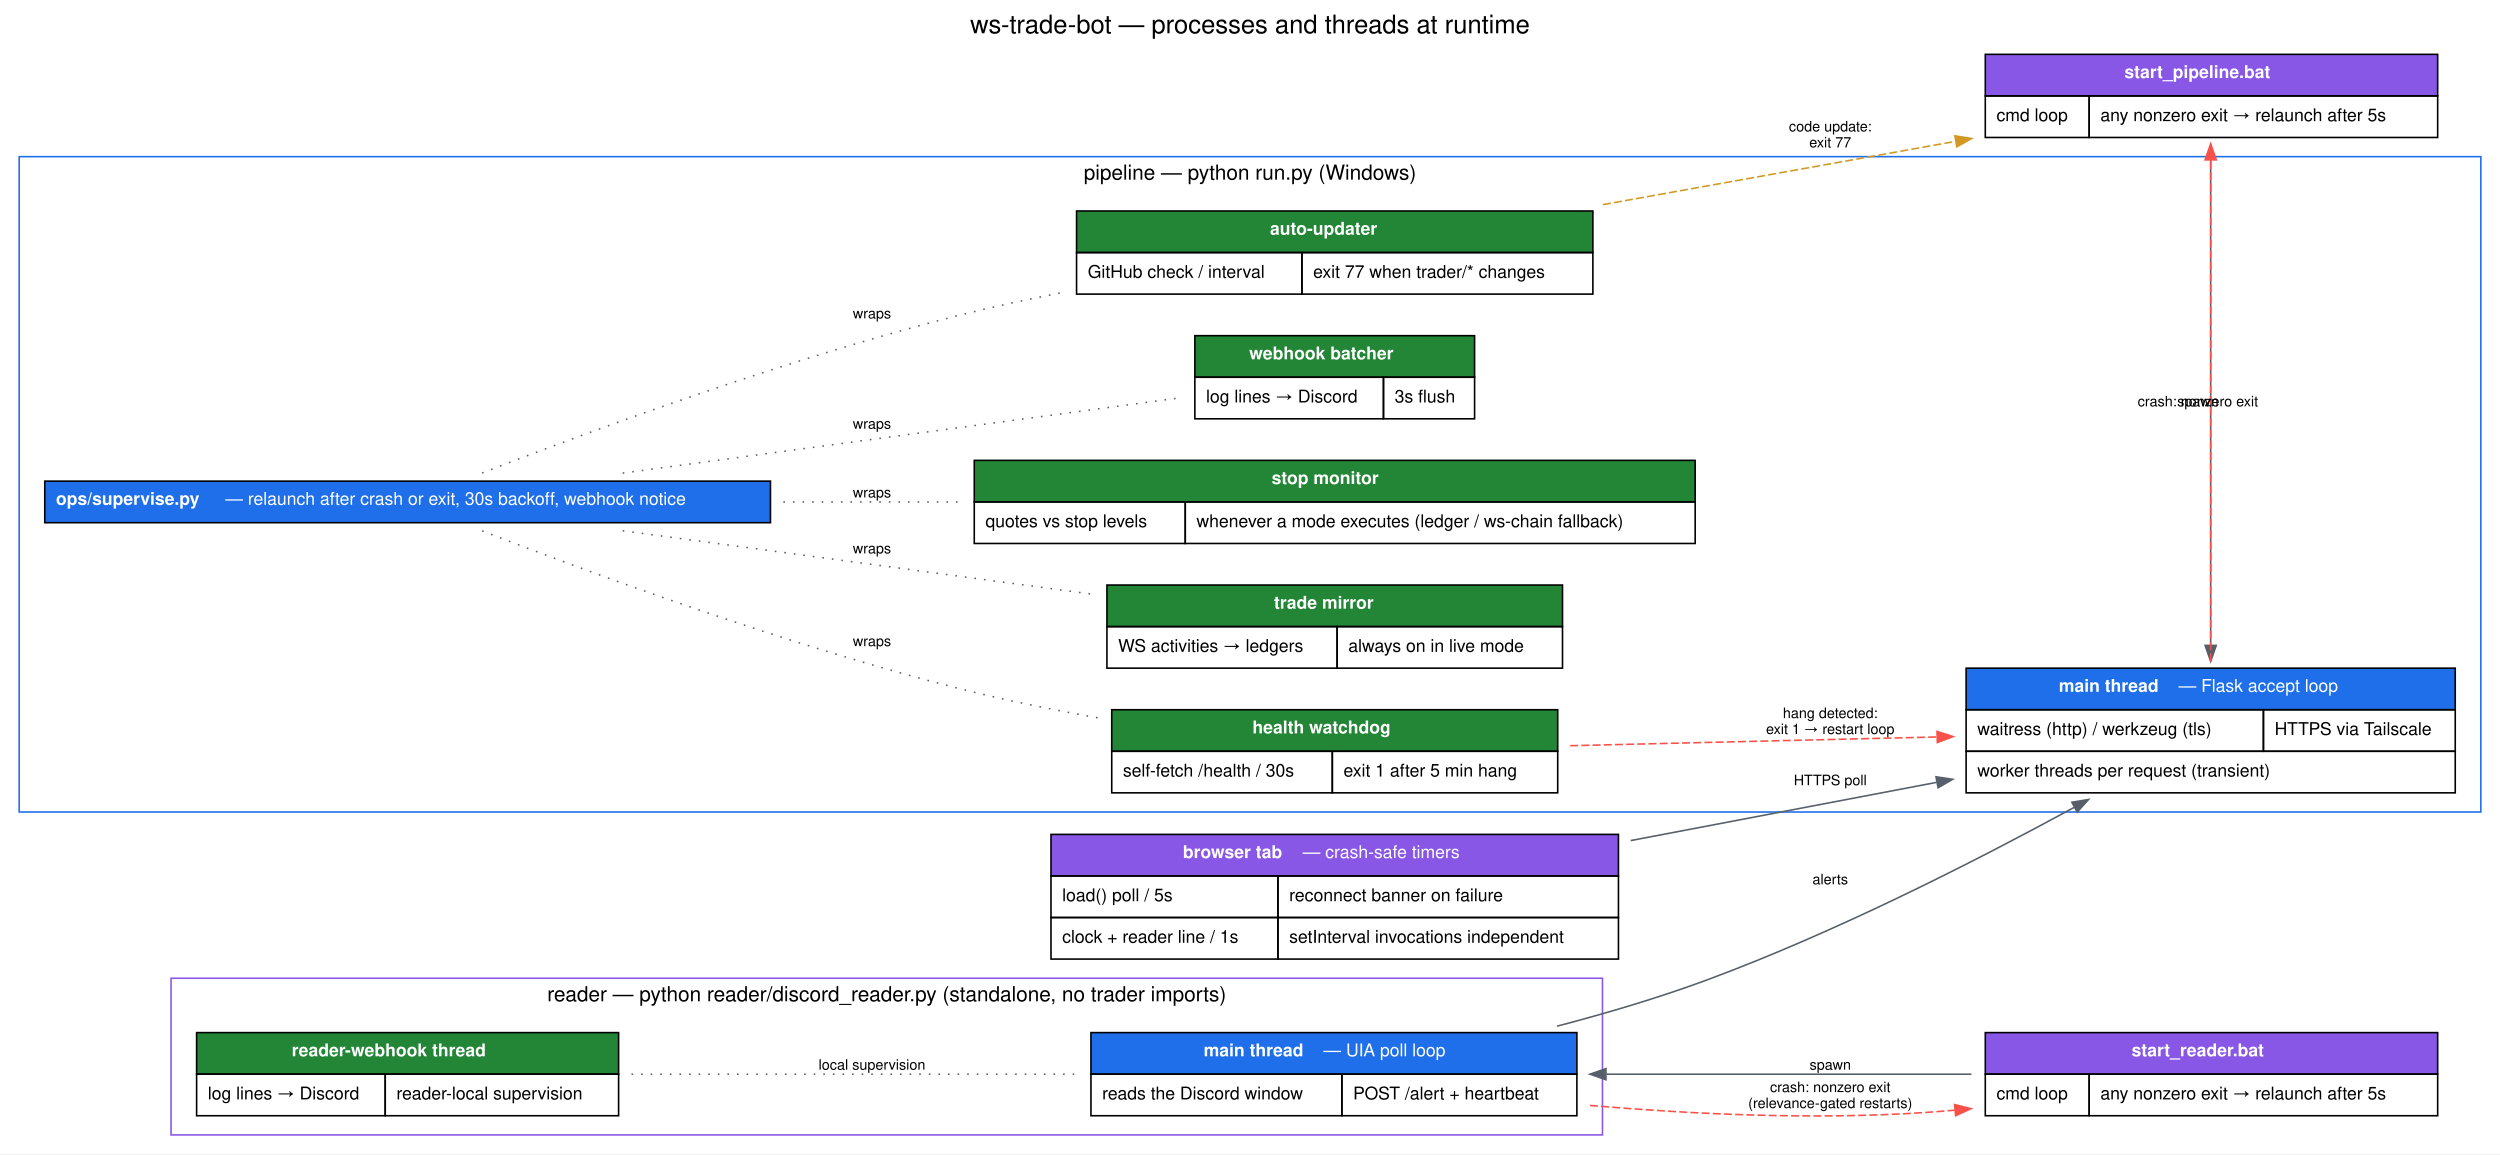
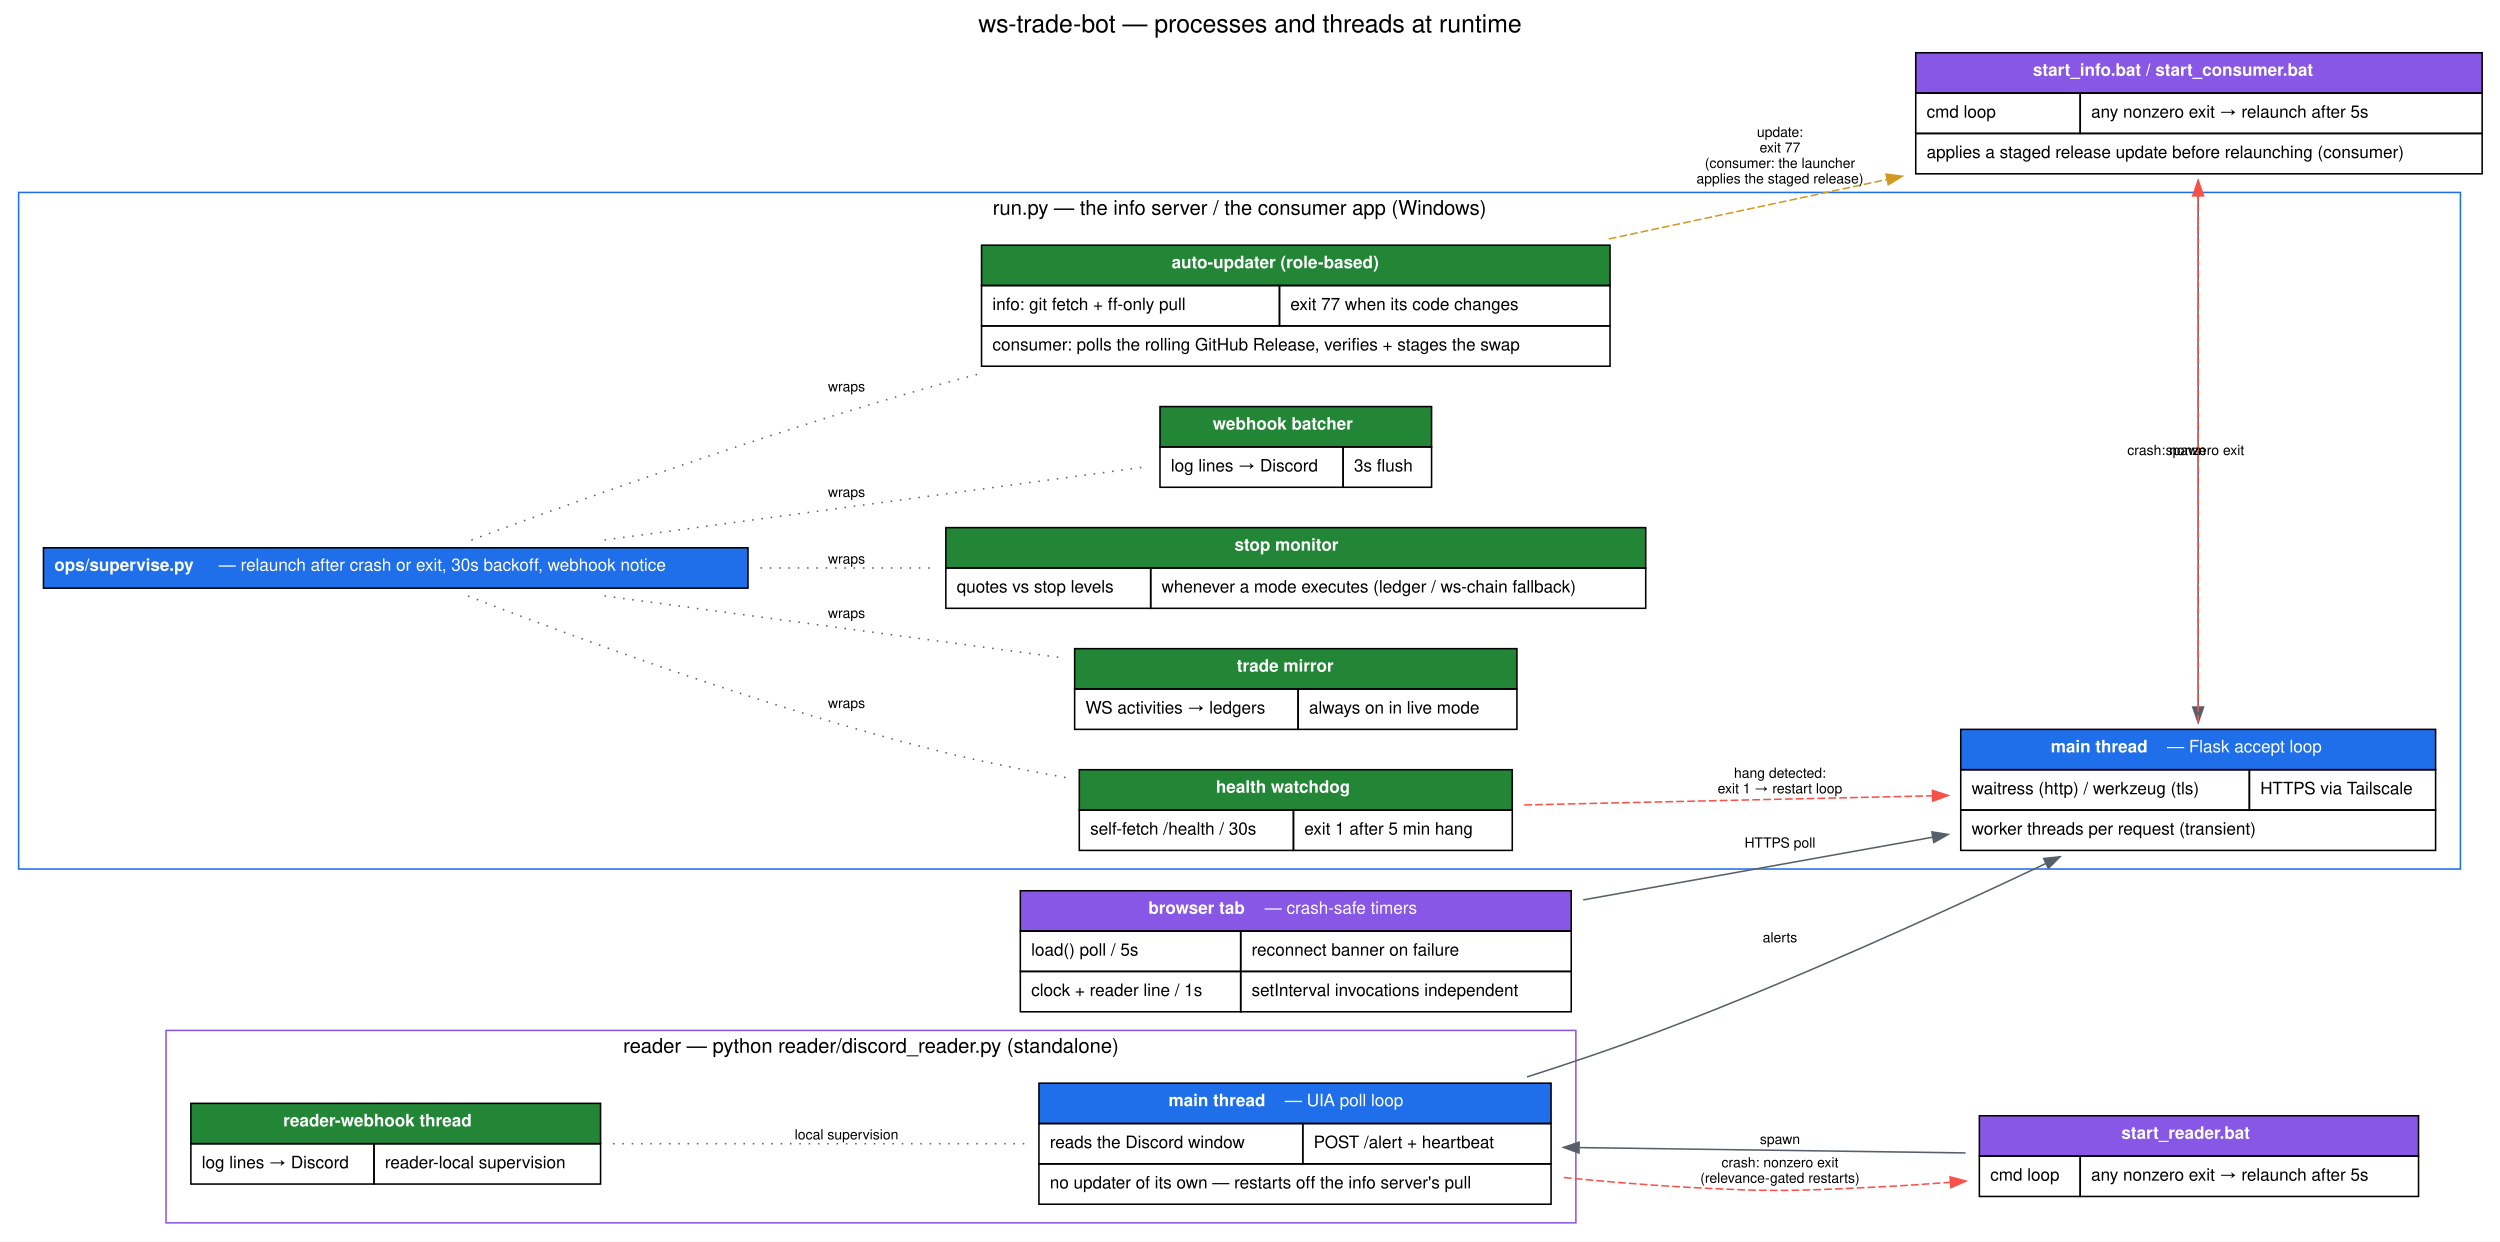
- <svg xmlns="http://www.w3.org/2000/svg" width="1564pt" height="722pt" viewBox="0.00 0.00 1564.00 722.00">
-   <g id="graph0" class="graph" transform="scale(1 1) rotate(0) translate(4 718)">
-     <polygon fill="white" stroke="transparent" points="-4,4 -4,-718 1560,-718 1560,4 -4,4" />
-     <text text-anchor="middle" x="778" y="-697.2" font-family="Helvetica,sans-Serif" font-size="16.00">ws-trade-bot — processes and threads at runtime</text>
+ <svg xmlns="http://www.w3.org/2000/svg" width="1611pt" height="800pt" viewBox="0.00 0.00 1611.00 800.00">
+   <g id="graph0" class="graph" transform="scale(1 1) rotate(0) translate(4 796)">
+     <polygon fill="white" stroke="transparent" points="-4,4 -4,-796 1607,-796 1607,4 -4,4" />
+     <text text-anchor="middle" x="801.5" y="-775.2" font-family="Helvetica,sans-Serif" font-size="16.00">ws-trade-bot — processes and threads at runtime</text>
    <g id="clust1" class="cluster">
-       <polygon fill="none" stroke="#1f6feb" points="8,-210 8,-620 1548,-620 1548,-210 8,-210" />
-       <text text-anchor="middle" x="778" y="-605.6" font-family="Helvetica,sans-Serif" font-size="13.00">pipeline — python run.py (Windows)</text>
+       <polygon fill="none" stroke="#1f6feb" points="8,-236 8,-672 1581.5,-672 1581.5,-236 8,-236" />
+       <text text-anchor="middle" x="794.75" y="-657.6" font-family="Helvetica,sans-Serif" font-size="13.00">run.py — the info server / the consumer app (Windows)</text>
    </g>
    <g id="clust2" class="cluster">
-       <polygon fill="none" stroke="#8957e5" points="103,-8 103,-106 998.5,-106 998.5,-8 103,-8" />
-       <text text-anchor="middle" x="550.75" y="-91.6" font-family="Helvetica,sans-Serif" font-size="13.00">reader — python reader/discord_reader.py (standalone, no trader imports)</text>
+       <polygon fill="none" stroke="#8957e5" points="103,-8 103,-132 1011.5,-132 1011.5,-8 103,-8" />
+       <text text-anchor="middle" x="557.25" y="-117.6" font-family="Helvetica,sans-Serif" font-size="13.00">reader — python reader/discord_reader.py (standalone)</text>
    </g>
    <g id="node1" class="node">
-       <polygon fill="white" stroke="transparent" points="1237.5,-632 1237.5,-684 1520.5,-684 1520.5,-632 1237.5,-632" />
-       <polygon fill="#8957e5" stroke="transparent" points="1238,-658 1238,-684 1521,-684 1521,-658 1238,-658" />
-       <polygon fill="none" stroke="black" points="1238,-658 1238,-684 1521,-684 1521,-658 1238,-658" />
-       <text text-anchor="start" x="1325" y="-669.2" font-family="Helvetica,sans-Serif" font-weight="bold" font-size="11.00" fill="white">start_pipeline.bat</text>
-       <polygon fill="none" stroke="black" points="1238,-632 1238,-658 1303,-658 1303,-632 1238,-632" />
-       <text text-anchor="start" x="1245" y="-642.2" font-family="Helvetica,sans-Serif" font-size="11.00">cmd loop</text>
-       <polygon fill="none" stroke="black" points="1303,-632 1303,-658 1521,-658 1521,-632 1303,-632" />
-       <text text-anchor="start" x="1310" y="-642.2" font-family="Helvetica,sans-Serif" font-size="11.00">any nonzero exit → relaunch after 5s</text>
+       <polygon fill="white" stroke="transparent" points="1230,-684 1230,-762 1595,-762 1595,-684 1230,-684" />
+       <polygon fill="#8957e5" stroke="transparent" points="1230.5,-736 1230.5,-762 1595.5,-762 1595.5,-736 1230.5,-736" />
+       <polygon fill="none" stroke="black" points="1230.5,-736 1230.5,-762 1595.5,-762 1595.5,-736 1230.5,-736" />
+       <text text-anchor="start" x="1306" y="-747.2" font-family="Helvetica,sans-Serif" font-weight="bold" font-size="11.00" fill="white">start_info.bat / start_consumer.bat</text>
+       <polygon fill="none" stroke="black" points="1230.5,-710 1230.5,-736 1336.5,-736 1336.5,-710 1230.5,-710" />
+       <text text-anchor="start" x="1237.5" y="-720.2" font-family="Helvetica,sans-Serif" font-size="11.00">cmd loop</text>
+       <polygon fill="none" stroke="black" points="1336.5,-710 1336.5,-736 1595.5,-736 1595.5,-710 1336.5,-710" />
+       <text text-anchor="start" x="1343.5" y="-720.2" font-family="Helvetica,sans-Serif" font-size="11.00">any nonzero exit → relaunch after 5s</text>
+       <polygon fill="none" stroke="black" points="1230.5,-684 1230.5,-710 1595.5,-710 1595.5,-684 1230.5,-684" />
+       <text text-anchor="start" x="1237.5" y="-694.2" font-family="Helvetica,sans-Serif" font-size="11.00">applies a staged release update before relaunching (consumer)</text>
    </g>
    <g id="node3" class="node">
-       <polygon fill="white" stroke="transparent" points="1226,-222 1226,-300 1532,-300 1532,-222 1226,-222" />
-       <polygon fill="#1f6feb" stroke="transparent" points="1226,-274 1226,-300 1532,-300 1532,-274 1226,-274" />
-       <polygon fill="none" stroke="black" points="1226,-274 1226,-300 1532,-300 1532,-274 1226,-274" />
-       <text text-anchor="start" x="1284" y="-285.2" font-family="Helvetica,sans-Serif" font-weight="bold" font-size="11.00" fill="white">main thread</text>
-       <text text-anchor="start" x="1359" y="-285.2" font-family="Helvetica,sans-Serif" font-size="11.00" fill="white"> — Flask accept loop</text>
-       <polygon fill="none" stroke="black" points="1226,-248 1226,-274 1412,-274 1412,-248 1226,-248" />
-       <text text-anchor="start" x="1233" y="-258.2" font-family="Helvetica,sans-Serif" font-size="11.00">waitress (http) / werkzeug (tls)</text>
-       <polygon fill="none" stroke="black" points="1412,-248 1412,-274 1532,-274 1532,-248 1412,-248" />
-       <text text-anchor="start" x="1419" y="-258.2" font-family="Helvetica,sans-Serif" font-size="11.00">HTTPS via Tailscale</text>
-       <polygon fill="none" stroke="black" points="1226,-222 1226,-248 1532,-248 1532,-222 1226,-222" />
-       <text text-anchor="start" x="1233" y="-232.2" font-family="Helvetica,sans-Serif" font-size="11.00">worker threads per request (transient)</text>
+       <polygon fill="white" stroke="transparent" points="1259.5,-248 1259.5,-326 1565.5,-326 1565.5,-248 1259.5,-248" />
+       <polygon fill="#1f6feb" stroke="transparent" points="1259.5,-300 1259.5,-326 1565.5,-326 1565.5,-300 1259.5,-300" />
+       <polygon fill="none" stroke="black" points="1259.5,-300 1259.5,-326 1565.5,-326 1565.5,-300 1259.5,-300" />
+       <text text-anchor="start" x="1317.5" y="-311.2" font-family="Helvetica,sans-Serif" font-weight="bold" font-size="11.00" fill="white">main thread</text>
+       <text text-anchor="start" x="1392.5" y="-311.2" font-family="Helvetica,sans-Serif" font-size="11.00" fill="white"> — Flask accept loop</text>
+       <polygon fill="none" stroke="black" points="1259.5,-274 1259.5,-300 1445.5,-300 1445.5,-274 1259.5,-274" />
+       <text text-anchor="start" x="1266.5" y="-284.2" font-family="Helvetica,sans-Serif" font-size="11.00">waitress (http) / werkzeug (tls)</text>
+       <polygon fill="none" stroke="black" points="1445.5,-274 1445.5,-300 1565.5,-300 1565.5,-274 1445.5,-274" />
+       <text text-anchor="start" x="1452.5" y="-284.2" font-family="Helvetica,sans-Serif" font-size="11.00">HTTPS via Tailscale</text>
+       <polygon fill="none" stroke="black" points="1259.5,-248 1259.5,-274 1565.5,-274 1565.5,-248 1259.5,-248" />
+       <text text-anchor="start" x="1266.5" y="-258.2" font-family="Helvetica,sans-Serif" font-size="11.00">worker threads per request (transient)</text>
    </g>
    <g id="edge1" class="edge">
-       <path fill="none" stroke="#57606a" d="M1379,-628C1379,-561.11 1379,-399.02 1379,-314.41" />
-       <polygon fill="#57606a" stroke="#57606a" points="1382.5,-314.24 1379,-304.24 1375.5,-314.24 1382.5,-314.24" />
-       <text text-anchor="middle" x="1371" y="-463.8" font-family="Helvetica,sans-Serif" font-size="9.00">spawn</text>
+       <path fill="none" stroke="#57606a" d="M1412.5,-679.78C1412.5,-599.6 1412.5,-428.07 1412.5,-340.63" />
+       <polygon fill="#57606a" stroke="#57606a" points="1416,-340.4 1412.5,-330.4 1409,-340.4 1416,-340.4" />
+       <text text-anchor="middle" x="1404.5" y="-502.8" font-family="Helvetica,sans-Serif" font-size="9.00">spawn</text>
    </g>
    <g id="node2" class="node">
-       <polygon fill="white" stroke="transparent" points="1237.5,-20 1237.5,-72 1520.5,-72 1520.5,-20 1237.5,-20" />
-       <polygon fill="#8957e5" stroke="transparent" points="1238,-46 1238,-72 1521,-72 1521,-46 1238,-46" />
-       <polygon fill="none" stroke="black" points="1238,-46 1238,-72 1521,-72 1521,-46 1238,-46" />
-       <text text-anchor="start" x="1329.5" y="-57.2" font-family="Helvetica,sans-Serif" font-weight="bold" font-size="11.00" fill="white">start_reader.bat</text>
-       <polygon fill="none" stroke="black" points="1238,-20 1238,-46 1303,-46 1303,-20 1238,-20" />
-       <text text-anchor="start" x="1245" y="-30.2" font-family="Helvetica,sans-Serif" font-size="11.00">cmd loop</text>
-       <polygon fill="none" stroke="black" points="1303,-20 1303,-46 1521,-46 1521,-20 1303,-20" />
-       <text text-anchor="start" x="1310" y="-30.2" font-family="Helvetica,sans-Serif" font-size="11.00">any nonzero exit → relaunch after 5s</text>
+       <polygon fill="white" stroke="transparent" points="1271,-25 1271,-77 1554,-77 1554,-25 1271,-25" />
+       <polygon fill="#8957e5" stroke="transparent" points="1271.5,-51 1271.5,-77 1554.5,-77 1554.5,-51 1271.5,-51" />
+       <polygon fill="none" stroke="black" points="1271.5,-51 1271.5,-77 1554.5,-77 1554.5,-51 1271.5,-51" />
+       <text text-anchor="start" x="1363" y="-62.2" font-family="Helvetica,sans-Serif" font-weight="bold" font-size="11.00" fill="white">start_reader.bat</text>
+       <polygon fill="none" stroke="black" points="1271.5,-25 1271.5,-51 1336.5,-51 1336.5,-25 1271.5,-25" />
+       <text text-anchor="start" x="1278.5" y="-35.2" font-family="Helvetica,sans-Serif" font-size="11.00">cmd loop</text>
+       <polygon fill="none" stroke="black" points="1336.5,-25 1336.5,-51 1554.5,-51 1554.5,-25 1336.5,-25" />
+       <text text-anchor="start" x="1343.5" y="-35.2" font-family="Helvetica,sans-Serif" font-size="11.00">any nonzero exit → relaunch after 5s</text>
    </g>
    <g id="node10" class="node">
-       <polygon fill="white" stroke="transparent" points="678.5,-20 678.5,-72 982.5,-72 982.5,-20 678.5,-20" />
-       <polygon fill="#1f6feb" stroke="transparent" points="678.5,-46 678.5,-72 982.5,-72 982.5,-46 678.5,-46" />
-       <polygon fill="none" stroke="black" points="678.5,-46 678.5,-72 982.5,-72 982.5,-46 678.5,-46" />
-       <text text-anchor="start" x="749" y="-57.2" font-family="Helvetica,sans-Serif" font-weight="bold" font-size="11.00" fill="white">main thread</text>
-       <text text-anchor="start" x="824" y="-57.2" font-family="Helvetica,sans-Serif" font-size="11.00" fill="white"> — UIA poll loop</text>
-       <polygon fill="none" stroke="black" points="678.5,-20 678.5,-46 835.5,-46 835.5,-20 678.5,-20" />
-       <text text-anchor="start" x="685.5" y="-30.2" font-family="Helvetica,sans-Serif" font-size="11.00">reads the Discord window</text>
-       <polygon fill="none" stroke="black" points="835.5,-20 835.5,-46 982.5,-46 982.5,-20 835.5,-20" />
-       <text text-anchor="start" x="842.5" y="-30.2" font-family="Helvetica,sans-Serif" font-size="11.00">POST /alert + heartbeat</text>
+       <polygon fill="white" stroke="transparent" points="665.5,-20 665.5,-98 995.5,-98 995.5,-20 665.5,-20" />
+       <polygon fill="#1f6feb" stroke="transparent" points="665.5,-72 665.5,-98 995.5,-98 995.5,-72 665.5,-72" />
+       <polygon fill="none" stroke="black" points="665.5,-72 665.5,-98 995.5,-98 995.5,-72 665.5,-72" />
+       <text text-anchor="start" x="749" y="-83.2" font-family="Helvetica,sans-Serif" font-weight="bold" font-size="11.00" fill="white">main thread</text>
+       <text text-anchor="start" x="824" y="-83.2" font-family="Helvetica,sans-Serif" font-size="11.00" fill="white"> — UIA poll loop</text>
+       <polygon fill="none" stroke="black" points="665.5,-46 665.5,-72 835.5,-72 835.5,-46 665.5,-46" />
+       <text text-anchor="start" x="672.5" y="-56.2" font-family="Helvetica,sans-Serif" font-size="11.00">reads the Discord window</text>
+       <polygon fill="none" stroke="black" points="835.5,-46 835.5,-72 995.5,-72 995.5,-46 835.5,-46" />
+       <text text-anchor="start" x="842.5" y="-56.2" font-family="Helvetica,sans-Serif" font-size="11.00">POST /alert + heartbeat</text>
+       <polygon fill="none" stroke="black" points="665.5,-20 665.5,-46 995.5,-46 995.5,-20 665.5,-20" />
+       <text text-anchor="start" x="672.5" y="-30.2" font-family="Helvetica,sans-Serif" font-size="11.00">no updater of its own — restarts off the info server's pull</text>
    </g>
    <g id="edge10" class="edge">
-       <path fill="none" stroke="#57606a" d="M1229.31,-46C1158.7,-46 1073.98,-46 1000.9,-46" />
-       <polygon fill="#57606a" stroke="#57606a" points="1000.67,-42.5 990.67,-46 1000.67,-49.5 1000.67,-42.5" />
-       <text text-anchor="middle" x="1141" y="-48.8" font-family="Helvetica,sans-Serif" font-size="9.00">spawn</text>
+       <path fill="none" stroke="#57606a" d="M1262.59,-53.05C1186.74,-54.1 1093.86,-55.38 1013.76,-56.49" />
+       <polygon fill="#57606a" stroke="#57606a" points="1013.51,-52.99 1003.56,-56.63 1013.6,-59.99 1013.51,-52.99" />
+       <text text-anchor="middle" x="1143" y="-58.8" font-family="Helvetica,sans-Serif" font-size="9.00">spawn</text>
    </g>
    <g id="edge2" class="edge">
-       <path fill="none" stroke="#f85149" stroke-dasharray="5,2" d="M1379,-304.24C1379,-381.53 1379,-542.31 1379,-617.54" />
-       <polygon fill="#f85149" stroke="#f85149" points="1375.5,-618 1379,-628 1382.5,-618 1375.5,-618" />
-       <text text-anchor="middle" x="1371" y="-463.8" font-family="Helvetica,sans-Serif" font-size="9.00">crash: nonzero exit</text>
+       <path fill="none" stroke="#f85149" stroke-dasharray="5,2" d="M1412.5,-330.4C1412.5,-410.71 1412.5,-582.25 1412.5,-669.56" />
+       <polygon fill="#f85149" stroke="#f85149" points="1409,-669.78 1412.5,-679.78 1416,-669.78 1409,-669.78" />
+       <text text-anchor="middle" x="1404.5" y="-502.8" font-family="Helvetica,sans-Serif" font-size="9.00">crash: nonzero exit</text>
    </g>
    <g id="node4" class="node">
-       <polygon fill="white" stroke="transparent" points="24,-391 24,-417 478,-417 478,-391 24,-391" />
-       <polygon fill="#1f6feb" stroke="transparent" points="24,-391 24,-417 478,-417 478,-391 24,-391" />
-       <polygon fill="none" stroke="black" points="24,-391 24,-417 478,-417 478,-391 24,-391" />
-       <text text-anchor="start" x="31" y="-402.2" font-family="Helvetica,sans-Serif" font-weight="bold" font-size="11.00" fill="white">ops/supervise.py</text>
-       <text text-anchor="start" x="137" y="-402.2" font-family="Helvetica,sans-Serif" font-size="11.00" fill="white"> — relaunch after crash or exit, 30s backoff, webhook notice</text>
+       <polygon fill="white" stroke="transparent" points="24,-417 24,-443 478,-443 478,-417 24,-417" />
+       <polygon fill="#1f6feb" stroke="transparent" points="24,-417 24,-443 478,-443 478,-417 24,-417" />
+       <polygon fill="none" stroke="black" points="24,-417 24,-443 478,-443 478,-417 24,-417" />
+       <text text-anchor="start" x="31" y="-428.2" font-family="Helvetica,sans-Serif" font-weight="bold" font-size="11.00" fill="white">ops/supervise.py</text>
+       <text text-anchor="start" x="137" y="-428.2" font-family="Helvetica,sans-Serif" font-size="11.00" fill="white"> — relaunch after crash or exit, 30s backoff, webhook notice</text>
    </g>
    <g id="node5" class="node">
-       <polygon fill="white" stroke="transparent" points="669,-534 669,-586 992,-586 992,-534 669,-534" />
-       <polygon fill="#238636" stroke="transparent" points="669.5,-560 669.5,-586 992.5,-586 992.5,-560 669.5,-560" />
-       <polygon fill="none" stroke="black" points="669.5,-560 669.5,-586 992.5,-586 992.5,-560 669.5,-560" />
-       <text text-anchor="start" x="790.5" y="-571.2" font-family="Helvetica,sans-Serif" font-weight="bold" font-size="11.00" fill="white">auto-updater</text>
-       <polygon fill="none" stroke="black" points="669.5,-534 669.5,-560 810.5,-560 810.5,-534 669.5,-534" />
-       <text text-anchor="start" x="676.5" y="-544.2" font-family="Helvetica,sans-Serif" font-size="11.00">GitHub check / interval</text>
-       <polygon fill="none" stroke="black" points="810.5,-534 810.5,-560 992.5,-560 992.5,-534 810.5,-534" />
-       <text text-anchor="start" x="817.5" y="-544.2" font-family="Helvetica,sans-Serif" font-size="11.00">exit 77 when trader/* changes</text>
+       <polygon fill="white" stroke="transparent" points="628,-560 628,-638 1033,-638 1033,-560 628,-560" />
+       <polygon fill="#238636" stroke="transparent" points="628.5,-612 628.5,-638 1033.5,-638 1033.5,-612 628.5,-612" />
+       <polygon fill="none" stroke="black" points="628.5,-612 628.5,-638 1033.5,-638 1033.5,-612 628.5,-612" />
+       <text text-anchor="start" x="751" y="-623.2" font-family="Helvetica,sans-Serif" font-weight="bold" font-size="11.00" fill="white">auto-updater (role-based)</text>
+       <polygon fill="none" stroke="black" points="628.5,-586 628.5,-612 820.5,-612 820.5,-586 628.5,-586" />
+       <text text-anchor="start" x="635.5" y="-596.2" font-family="Helvetica,sans-Serif" font-size="11.00">info: git fetch + ff-only pull</text>
+       <polygon fill="none" stroke="black" points="820.5,-586 820.5,-612 1033.5,-612 1033.5,-586 820.5,-586" />
+       <text text-anchor="start" x="827.5" y="-596.2" font-family="Helvetica,sans-Serif" font-size="11.00">exit 77 when its code changes</text>
+       <polygon fill="none" stroke="black" points="628.5,-560 628.5,-586 1033.5,-586 1033.5,-560 628.5,-560" />
+       <text text-anchor="start" x="635.5" y="-570.2" font-family="Helvetica,sans-Serif" font-size="11.00">consumer: polls the rolling GitHub Release, verifies + stages the swap</text>
    </g>
    <g id="edge3" class="edge">
-       <path fill="none" stroke="#57606a" stroke-dasharray="1,5" d="M297.61,-422.1C362.98,-447.43 487.52,-493.44 597,-521 617.54,-526.17 639.28,-530.84 660.89,-535.01" />
-       <text text-anchor="middle" x="541.5" y="-518.8" font-family="Helvetica,sans-Serif" font-size="9.00">wraps</text>
+       <path fill="none" stroke="#57606a" stroke-dasharray="1,5" d="M299.77,-448.01C365.9,-472.53 489.37,-516.81 597,-547 607.85,-550.04 619.03,-553.03 630.34,-555.93" />
+       <text text-anchor="middle" x="541.5" y="-543.8" font-family="Helvetica,sans-Serif" font-size="9.00">wraps</text>
    </g>
    <g id="node6" class="node">
-       <polygon fill="white" stroke="transparent" points="688,-300 688,-352 973,-352 973,-300 688,-300" />
-       <polygon fill="#238636" stroke="transparent" points="688.5,-326 688.5,-352 973.5,-352 973.5,-326 688.5,-326" />
-       <polygon fill="none" stroke="black" points="688.5,-326 688.5,-352 973.5,-352 973.5,-326 688.5,-326" />
-       <text text-anchor="start" x="793" y="-337.2" font-family="Helvetica,sans-Serif" font-weight="bold" font-size="11.00" fill="white">trade mirror</text>
-       <polygon fill="none" stroke="black" points="688.5,-300 688.5,-326 832.5,-326 832.5,-300 688.5,-300" />
-       <text text-anchor="start" x="695.5" y="-310.2" font-family="Helvetica,sans-Serif" font-size="11.00">WS activities → ledgers</text>
-       <polygon fill="none" stroke="black" points="832.5,-300 832.5,-326 973.5,-326 973.5,-300 832.5,-300" />
-       <text text-anchor="start" x="839.5" y="-310.2" font-family="Helvetica,sans-Serif" font-size="11.00">always on in live mode</text>
+       <polygon fill="white" stroke="transparent" points="688,-326 688,-378 973,-378 973,-326 688,-326" />
+       <polygon fill="#238636" stroke="transparent" points="688.5,-352 688.5,-378 973.5,-378 973.5,-352 688.5,-352" />
+       <polygon fill="none" stroke="black" points="688.5,-352 688.5,-378 973.5,-378 973.5,-352 688.5,-352" />
+       <text text-anchor="start" x="793" y="-363.2" font-family="Helvetica,sans-Serif" font-weight="bold" font-size="11.00" fill="white">trade mirror</text>
+       <polygon fill="none" stroke="black" points="688.5,-326 688.5,-352 832.5,-352 832.5,-326 688.5,-326" />
+       <text text-anchor="start" x="695.5" y="-336.2" font-family="Helvetica,sans-Serif" font-size="11.00">WS activities → ledgers</text>
+       <polygon fill="none" stroke="black" points="832.5,-326 832.5,-352 973.5,-352 973.5,-326 832.5,-326" />
+       <text text-anchor="start" x="839.5" y="-336.2" font-family="Helvetica,sans-Serif" font-size="11.00">always on in live mode</text>
    </g>
    <g id="edge4" class="edge">
-       <path fill="none" stroke="#57606a" stroke-dasharray="1,5" d="M385.58,-385.96C473.53,-374.08 588.81,-358.51 679.85,-346.21" />
-       <text text-anchor="middle" x="541.5" y="-371.8" font-family="Helvetica,sans-Serif" font-size="9.00">wraps</text>
+       <path fill="none" stroke="#57606a" stroke-dasharray="1,5" d="M385.58,-411.96C473.53,-400.08 588.81,-384.51 679.85,-372.21" />
+       <text text-anchor="middle" x="541.5" y="-397.8" font-family="Helvetica,sans-Serif" font-size="9.00">wraps</text>
    </g>
    <g id="node7" class="node">
-       <polygon fill="white" stroke="transparent" points="605,-378 605,-430 1056,-430 1056,-378 605,-378" />
-       <polygon fill="#238636" stroke="transparent" points="605.5,-404 605.5,-430 1056.5,-430 1056.5,-404 605.5,-404" />
-       <polygon fill="none" stroke="black" points="605.5,-404 605.5,-430 1056.5,-430 1056.5,-404 605.5,-404" />
-       <text text-anchor="start" x="791.5" y="-415.2" font-family="Helvetica,sans-Serif" font-weight="bold" font-size="11.00" fill="white">stop monitor</text>
-       <polygon fill="none" stroke="black" points="605.5,-378 605.5,-404 737.5,-404 737.5,-378 605.5,-378" />
-       <text text-anchor="start" x="612.5" y="-388.2" font-family="Helvetica,sans-Serif" font-size="11.00">quotes vs stop levels</text>
-       <polygon fill="none" stroke="black" points="737.5,-378 737.5,-404 1056.5,-404 1056.5,-378 737.5,-378" />
-       <text text-anchor="start" x="744.5" y="-388.2" font-family="Helvetica,sans-Serif" font-size="11.00">whenever a mode executes (ledger / ws-chain fallback)</text>
+       <polygon fill="white" stroke="transparent" points="605,-404 605,-456 1056,-456 1056,-404 605,-404" />
+       <polygon fill="#238636" stroke="transparent" points="605.5,-430 605.5,-456 1056.5,-456 1056.5,-430 605.5,-430" />
+       <polygon fill="none" stroke="black" points="605.5,-430 605.5,-456 1056.5,-456 1056.5,-430 605.5,-430" />
+       <text text-anchor="start" x="791.5" y="-441.2" font-family="Helvetica,sans-Serif" font-weight="bold" font-size="11.00" fill="white">stop monitor</text>
+       <polygon fill="none" stroke="black" points="605.5,-404 605.5,-430 737.5,-430 737.5,-404 605.5,-404" />
+       <text text-anchor="start" x="612.5" y="-414.2" font-family="Helvetica,sans-Serif" font-size="11.00">quotes vs stop levels</text>
+       <polygon fill="none" stroke="black" points="737.5,-404 737.5,-430 1056.5,-430 1056.5,-404 737.5,-404" />
+       <text text-anchor="start" x="744.5" y="-414.2" font-family="Helvetica,sans-Serif" font-size="11.00">whenever a mode executes (ledger / ws-chain fallback)</text>
    </g>
    <g id="edge5" class="edge">
-       <path fill="none" stroke="#57606a" stroke-dasharray="1,5" d="M486.06,-404C522.64,-404 560.44,-404 596.98,-404" />
-       <text text-anchor="middle" x="541.5" y="-406.8" font-family="Helvetica,sans-Serif" font-size="9.00">wraps</text>
+       <path fill="none" stroke="#57606a" stroke-dasharray="1,5" d="M486.06,-430C522.64,-430 560.44,-430 596.98,-430" />
+       <text text-anchor="middle" x="541.5" y="-432.8" font-family="Helvetica,sans-Serif" font-size="9.00">wraps</text>
    </g>
    <g id="node8" class="node">
-       <polygon fill="white" stroke="transparent" points="743,-456 743,-508 918,-508 918,-456 743,-456" />
-       <polygon fill="#238636" stroke="transparent" points="743.5,-482 743.5,-508 918.5,-508 918.5,-482 743.5,-482" />
-       <polygon fill="none" stroke="black" points="743.5,-482 743.5,-508 918.5,-508 918.5,-482 743.5,-482" />
-       <text text-anchor="start" x="777.5" y="-493.2" font-family="Helvetica,sans-Serif" font-weight="bold" font-size="11.00" fill="white">webhook batcher</text>
-       <polygon fill="none" stroke="black" points="743.5,-456 743.5,-482 861.5,-482 861.5,-456 743.5,-456" />
-       <text text-anchor="start" x="750.5" y="-466.2" font-family="Helvetica,sans-Serif" font-size="11.00">log lines → Discord</text>
-       <polygon fill="none" stroke="black" points="861.5,-456 861.5,-482 918.5,-482 918.5,-456 861.5,-456" />
-       <text text-anchor="start" x="868.5" y="-466.2" font-family="Helvetica,sans-Serif" font-size="11.00">3s flush</text>
+       <polygon fill="white" stroke="transparent" points="743,-482 743,-534 918,-534 918,-482 743,-482" />
+       <polygon fill="#238636" stroke="transparent" points="743.5,-508 743.5,-534 918.5,-534 918.5,-508 743.5,-508" />
+       <polygon fill="none" stroke="black" points="743.5,-508 743.5,-534 918.5,-534 918.5,-508 743.5,-508" />
+       <text text-anchor="start" x="777.5" y="-519.2" font-family="Helvetica,sans-Serif" font-weight="bold" font-size="11.00" fill="white">webhook batcher</text>
+       <polygon fill="none" stroke="black" points="743.5,-482 743.5,-508 861.5,-508 861.5,-482 743.5,-482" />
+       <text text-anchor="start" x="750.5" y="-492.2" font-family="Helvetica,sans-Serif" font-size="11.00">log lines → Discord</text>
+       <polygon fill="none" stroke="black" points="861.5,-482 861.5,-508 918.5,-508 918.5,-482 861.5,-482" />
+       <text text-anchor="start" x="868.5" y="-492.2" font-family="Helvetica,sans-Serif" font-size="11.00">3s flush</text>
    </g>
    <g id="edge6" class="edge">
-       <path fill="none" stroke="#57606a" stroke-dasharray="1,5" d="M385.58,-422.04C492.52,-436.49 639.86,-456.39 734.91,-469.22" />
-       <text text-anchor="middle" x="541.5" y="-449.8" font-family="Helvetica,sans-Serif" font-size="9.00">wraps</text>
+       <path fill="none" stroke="#57606a" stroke-dasharray="1,5" d="M385.58,-448.04C492.52,-462.49 639.86,-482.39 734.91,-495.22" />
+       <text text-anchor="middle" x="541.5" y="-475.8" font-family="Helvetica,sans-Serif" font-size="9.00">wraps</text>
    </g>
    <g id="node9" class="node">
-       <polygon fill="white" stroke="transparent" points="691,-222 691,-274 970,-274 970,-222 691,-222" />
-       <polygon fill="#238636" stroke="transparent" points="691.5,-248 691.5,-274 970.5,-274 970.5,-248 691.5,-248" />
-       <polygon fill="none" stroke="black" points="691.5,-248 691.5,-274 970.5,-274 970.5,-248 691.5,-248" />
-       <text text-anchor="start" x="779.5" y="-259.2" font-family="Helvetica,sans-Serif" font-weight="bold" font-size="11.00" fill="white">health watchdog</text>
-       <polygon fill="none" stroke="black" points="691.5,-222 691.5,-248 829.5,-248 829.5,-222 691.5,-222" />
-       <text text-anchor="start" x="698.5" y="-232.2" font-family="Helvetica,sans-Serif" font-size="11.00">self-fetch /health / 30s</text>
-       <polygon fill="none" stroke="black" points="829.5,-222 829.5,-248 970.5,-248 970.5,-222 829.5,-222" />
-       <text text-anchor="start" x="836.5" y="-232.2" font-family="Helvetica,sans-Serif" font-size="11.00">exit 1 after 5 min hang</text>
+       <polygon fill="white" stroke="transparent" points="691,-248 691,-300 970,-300 970,-248 691,-248" />
+       <polygon fill="#238636" stroke="transparent" points="691.5,-274 691.5,-300 970.5,-300 970.5,-274 691.5,-274" />
+       <polygon fill="none" stroke="black" points="691.5,-274 691.5,-300 970.5,-300 970.5,-274 691.5,-274" />
+       <text text-anchor="start" x="779.5" y="-285.2" font-family="Helvetica,sans-Serif" font-weight="bold" font-size="11.00" fill="white">health watchdog</text>
+       <polygon fill="none" stroke="black" points="691.5,-248 691.5,-274 829.5,-274 829.5,-248 691.5,-248" />
+       <text text-anchor="start" x="698.5" y="-258.2" font-family="Helvetica,sans-Serif" font-size="11.00">self-fetch /health / 30s</text>
+       <polygon fill="none" stroke="black" points="829.5,-248 829.5,-274 970.5,-274 970.5,-248 829.5,-248" />
+       <text text-anchor="start" x="836.5" y="-258.2" font-family="Helvetica,sans-Serif" font-size="11.00">exit 1 after 5 min hang</text>
    </g>
    <g id="edge7" class="edge">
-       <path fill="none" stroke="#57606a" stroke-dasharray="1,5" d="M297.61,-385.9C362.98,-360.57 487.52,-314.56 597,-287 624.49,-280.08 654.11,-274.05 682.72,-268.94" />
-       <text text-anchor="middle" x="541.5" y="-313.8" font-family="Helvetica,sans-Serif" font-size="9.00">wraps</text>
+       <path fill="none" stroke="#57606a" stroke-dasharray="1,5" d="M297.61,-411.9C362.98,-386.57 487.52,-340.56 597,-313 624.49,-306.08 654.11,-300.05 682.72,-294.94" />
+       <text text-anchor="middle" x="541.5" y="-339.8" font-family="Helvetica,sans-Serif" font-size="9.00">wraps</text>
    </g>
    <g id="edge9" class="edge">
-       <path fill="none" stroke="#d29922" stroke-dasharray="5,2" d="M998.81,-590C1068.95,-602.58 1150.12,-617.14 1219.31,-629.54" />
-       <polygon fill="#d29922" stroke="#d29922" points="1218.97,-633.04 1229.43,-631.36 1220.21,-626.15 1218.97,-633.04" />
-       <text text-anchor="middle" x="1141" y="-635.8" font-family="Helvetica,sans-Serif" font-size="9.00">code update:</text>
-       <text text-anchor="middle" x="1141" y="-625.8" font-family="Helvetica,sans-Serif" font-size="9.00">exit 77</text>
+       <path fill="none" stroke="#d29922" stroke-dasharray="5,2" d="M1032.73,-642.02C1090.72,-654.42 1153.95,-667.94 1211.85,-680.32" />
+       <polygon fill="#d29922" stroke="#d29922" points="1211.33,-683.78 1221.84,-682.45 1212.79,-676.94 1211.33,-683.78" />
+       <text text-anchor="middle" x="1143" y="-707.8" font-family="Helvetica,sans-Serif" font-size="9.00">update:</text>
+       <text text-anchor="middle" x="1143" y="-697.8" font-family="Helvetica,sans-Serif" font-size="9.00">exit 77</text>
+       <text text-anchor="middle" x="1143" y="-687.8" font-family="Helvetica,sans-Serif" font-size="9.00">(consumer: the launcher</text>
+       <text text-anchor="middle" x="1143" y="-677.8" font-family="Helvetica,sans-Serif" font-size="9.00">applies the staged release)</text>
    </g>
    <g id="edge8" class="edge">
-       <path fill="none" stroke="#f85149" stroke-dasharray="5,2" d="M978.31,-251.49C1048.97,-253.17 1134.1,-255.2 1207.6,-256.95" />
-       <polygon fill="#f85149" stroke="#f85149" points="1207.81,-260.45 1217.89,-257.19 1207.98,-253.45 1207.81,-260.45" />
-       <text text-anchor="middle" x="1141" y="-268.8" font-family="Helvetica,sans-Serif" font-size="9.00">hang detected:</text>
-       <text text-anchor="middle" x="1141" y="-258.8" font-family="Helvetica,sans-Serif" font-size="9.00">exit 1 → restart loop</text>
+       <path fill="none" stroke="#f85149" stroke-dasharray="5,2" d="M978.23,-277.29C1058.29,-279.08 1157.8,-281.31 1241.26,-283.18" />
+       <polygon fill="#f85149" stroke="#f85149" points="1241.28,-286.69 1251.36,-283.41 1241.44,-279.69 1241.28,-286.69" />
+       <text text-anchor="middle" x="1143" y="-294.8" font-family="Helvetica,sans-Serif" font-size="9.00">hang detected:</text>
+       <text text-anchor="middle" x="1143" y="-284.8" font-family="Helvetica,sans-Serif" font-size="9.00">exit 1 → restart loop</text>
    </g>
    <g id="edge11" class="edge">
-       <path fill="none" stroke="#f85149" stroke-dasharray="5,2" d="M990.67,-26.44C1055.6,-20.86 1131.4,-17.4 1200,-22 1206.23,-22.42 1212.57,-22.92 1218.97,-23.48" />
-       <polygon fill="#f85149" stroke="#f85149" points="1218.78,-26.98 1229.07,-24.42 1219.43,-20.01 1218.78,-26.98" />
-       <text text-anchor="middle" x="1141" y="-34.8" font-family="Helvetica,sans-Serif" font-size="9.00">crash: nonzero exit</text>
-       <text text-anchor="middle" x="1141" y="-24.8" font-family="Helvetica,sans-Serif" font-size="9.00">(relevance-gated restarts)</text>
+       <path fill="none" stroke="#f85149" stroke-dasharray="5,2" d="M1003.77,-37.19C1029.94,-34.62 1056.66,-32.41 1082,-31 1136.14,-27.98 1149.84,-28.4 1204,-31 1219.79,-31.76 1236.24,-32.84 1252.65,-34.12" />
+       <polygon fill="#f85149" stroke="#f85149" points="1252.61,-37.62 1262.86,-34.93 1253.17,-30.65 1252.61,-37.62" />
+       <text text-anchor="middle" x="1143" y="-43.8" font-family="Helvetica,sans-Serif" font-size="9.00">crash: nonzero exit</text>
+       <text text-anchor="middle" x="1143" y="-33.8" font-family="Helvetica,sans-Serif" font-size="9.00">(relevance-gated restarts)</text>
    </g>
    <g id="edge14" class="edge">
-       <path fill="none" stroke="#57606a" d="M970.06,-76.02C1001.35,-84.21 1034.13,-93.93 1064,-105 1144.52,-134.83 1231.64,-179.15 1293.64,-212.94" />
-       <polygon fill="#57606a" stroke="#57606a" points="1292.15,-216.11 1302.6,-217.84 1295.51,-209.97 1292.15,-216.11" />
-       <text text-anchor="middle" x="1141" y="-164.8" font-family="Helvetica,sans-Serif" font-size="9.00">alerts</text>
+       <path fill="none" stroke="#57606a" d="M980.01,-102.03C1008.11,-111.01 1037.12,-120.85 1064,-131 1150.15,-163.54 1245.39,-206.83 1314.35,-239.56" />
+       <polygon fill="#57606a" stroke="#57606a" points="1312.94,-242.76 1323.47,-243.9 1315.95,-236.44 1312.94,-242.76" />
+       <text text-anchor="middle" x="1143" y="-188.8" font-family="Helvetica,sans-Serif" font-size="9.00">alerts</text>
    </g>
    <g id="node11" class="node">
-       <polygon fill="white" stroke="transparent" points="119,-20 119,-72 383,-72 383,-20 119,-20" />
-       <polygon fill="#238636" stroke="transparent" points="119,-46 119,-72 383,-72 383,-46 119,-46" />
-       <polygon fill="none" stroke="black" points="119,-46 119,-72 383,-72 383,-46 119,-46" />
-       <text text-anchor="start" x="178.5" y="-57.2" font-family="Helvetica,sans-Serif" font-weight="bold" font-size="11.00" fill="white">reader-webhook thread</text>
-       <polygon fill="none" stroke="black" points="119,-20 119,-46 237,-46 237,-20 119,-20" />
-       <text text-anchor="start" x="126" y="-30.2" font-family="Helvetica,sans-Serif" font-size="11.00">log lines → Discord</text>
-       <polygon fill="none" stroke="black" points="237,-20 237,-46 383,-46 383,-20 237,-20" />
-       <text text-anchor="start" x="244" y="-30.2" font-family="Helvetica,sans-Serif" font-size="11.00">reader-local supervision</text>
+       <polygon fill="white" stroke="transparent" points="119,-33 119,-85 383,-85 383,-33 119,-33" />
+       <polygon fill="#238636" stroke="transparent" points="119,-59 119,-85 383,-85 383,-59 119,-59" />
+       <polygon fill="none" stroke="black" points="119,-59 119,-85 383,-85 383,-59 119,-59" />
+       <text text-anchor="start" x="178.5" y="-70.2" font-family="Helvetica,sans-Serif" font-weight="bold" font-size="11.00" fill="white">reader-webhook thread</text>
+       <polygon fill="none" stroke="black" points="119,-33 119,-59 237,-59 237,-33 119,-33" />
+       <text text-anchor="start" x="126" y="-43.2" font-family="Helvetica,sans-Serif" font-size="11.00">log lines → Discord</text>
+       <polygon fill="none" stroke="black" points="237,-33 237,-59 383,-59 383,-33 237,-33" />
+       <text text-anchor="start" x="244" y="-43.2" font-family="Helvetica,sans-Serif" font-size="11.00">reader-local supervision</text>
    </g>
    <g id="edge12" class="edge">
-       <path fill="none" stroke="#57606a" stroke-dasharray="1,5" d="M391.06,-46C475.25,-46 582.91,-46 670.47,-46" />
-       <text text-anchor="middle" x="541.5" y="-48.8" font-family="Helvetica,sans-Serif" font-size="9.00">local supervision</text>
+       <path fill="none" stroke="#57606a" stroke-dasharray="1,5" d="M391.06,-59C471.08,-59 572.29,-59 657.31,-59" />
+       <text text-anchor="middle" x="541.5" y="-61.8" font-family="Helvetica,sans-Serif" font-size="9.00">local supervision</text>
    </g>
    <g id="node12" class="node">
-       <polygon fill="white" stroke="transparent" points="653,-118 653,-196 1008,-196 1008,-118 653,-118" />
-       <polygon fill="#8957e5" stroke="transparent" points="653.5,-170 653.5,-196 1008.5,-196 1008.5,-170 653.5,-170" />
-       <polygon fill="none" stroke="black" points="653.5,-170 653.5,-196 1008.5,-196 1008.5,-170 653.5,-170" />
-       <text text-anchor="start" x="736" y="-181.2" font-family="Helvetica,sans-Serif" font-weight="bold" font-size="11.00" fill="white">browser tab</text>
-       <text text-anchor="start" x="811" y="-181.2" font-family="Helvetica,sans-Serif" font-size="11.00" fill="white"> — crash-safe timers</text>
+       <polygon fill="white" stroke="transparent" points="653,-144 653,-222 1008,-222 1008,-144 653,-144" />
+       <polygon fill="#8957e5" stroke="transparent" points="653.5,-196 653.5,-222 1008.5,-222 1008.5,-196 653.5,-196" />
+       <polygon fill="none" stroke="black" points="653.5,-196 653.5,-222 1008.5,-222 1008.5,-196 653.5,-196" />
+       <text text-anchor="start" x="736" y="-207.2" font-family="Helvetica,sans-Serif" font-weight="bold" font-size="11.00" fill="white">browser tab</text>
+       <text text-anchor="start" x="811" y="-207.2" font-family="Helvetica,sans-Serif" font-size="11.00" fill="white"> — crash-safe timers</text>
+       <polygon fill="none" stroke="black" points="653.5,-170 653.5,-196 795.5,-196 795.5,-170 653.5,-170" />
+       <text text-anchor="start" x="660.5" y="-180.2" font-family="Helvetica,sans-Serif" font-size="11.00">load() poll / 5s</text>
+       <polygon fill="none" stroke="black" points="795.5,-170 795.5,-196 1008.5,-196 1008.5,-170 795.5,-170" />
+       <text text-anchor="start" x="802.5" y="-180.2" font-family="Helvetica,sans-Serif" font-size="11.00">reconnect banner on failure</text>
      <polygon fill="none" stroke="black" points="653.5,-144 653.5,-170 795.5,-170 795.5,-144 653.5,-144" />
-       <text text-anchor="start" x="660.5" y="-154.2" font-family="Helvetica,sans-Serif" font-size="11.00">load() poll / 5s</text>
+       <text text-anchor="start" x="660.5" y="-154.2" font-family="Helvetica,sans-Serif" font-size="11.00">clock + reader line / 1s</text>
      <polygon fill="none" stroke="black" points="795.5,-144 795.5,-170 1008.5,-170 1008.5,-144 795.5,-144" />
-       <text text-anchor="start" x="802.5" y="-154.2" font-family="Helvetica,sans-Serif" font-size="11.00">reconnect banner on failure</text>
-       <polygon fill="none" stroke="black" points="653.5,-118 653.5,-144 795.5,-144 795.5,-118 653.5,-118" />
-       <text text-anchor="start" x="660.5" y="-128.2" font-family="Helvetica,sans-Serif" font-size="11.00">clock + reader line / 1s</text>
-       <polygon fill="none" stroke="black" points="795.5,-118 795.5,-144 1008.5,-144 1008.5,-118 795.5,-118" />
-       <text text-anchor="start" x="802.5" y="-128.2" font-family="Helvetica,sans-Serif" font-size="11.00">setInterval invocations independent</text>
+       <text text-anchor="start" x="802.5" y="-154.2" font-family="Helvetica,sans-Serif" font-size="11.00">setInterval invocations independent</text>
    </g>
    <g id="edge13" class="edge">
-       <path fill="none" stroke="#57606a" d="M1016.14,-192.14C1078.05,-203.92 1146.77,-217 1207.55,-228.56" />
-       <polygon fill="#57606a" stroke="#57606a" points="1207.15,-232.05 1217.62,-230.48 1208.45,-225.17 1207.15,-232.05" />
-       <text text-anchor="middle" x="1141" y="-226.8" font-family="Helvetica,sans-Serif" font-size="9.00">HTTPS poll</text>
+       <path fill="none" stroke="#57606a" d="M1016.21,-216.12C1088.42,-229.07 1170.71,-243.82 1241.45,-256.51" />
+       <polygon fill="#57606a" stroke="#57606a" points="1240.89,-259.96 1251.35,-258.28 1242.12,-253.07 1240.89,-259.96" />
+       <text text-anchor="middle" x="1143" y="-249.8" font-family="Helvetica,sans-Serif" font-size="9.00">HTTPS poll</text>
    </g>
  </g>
</svg>
